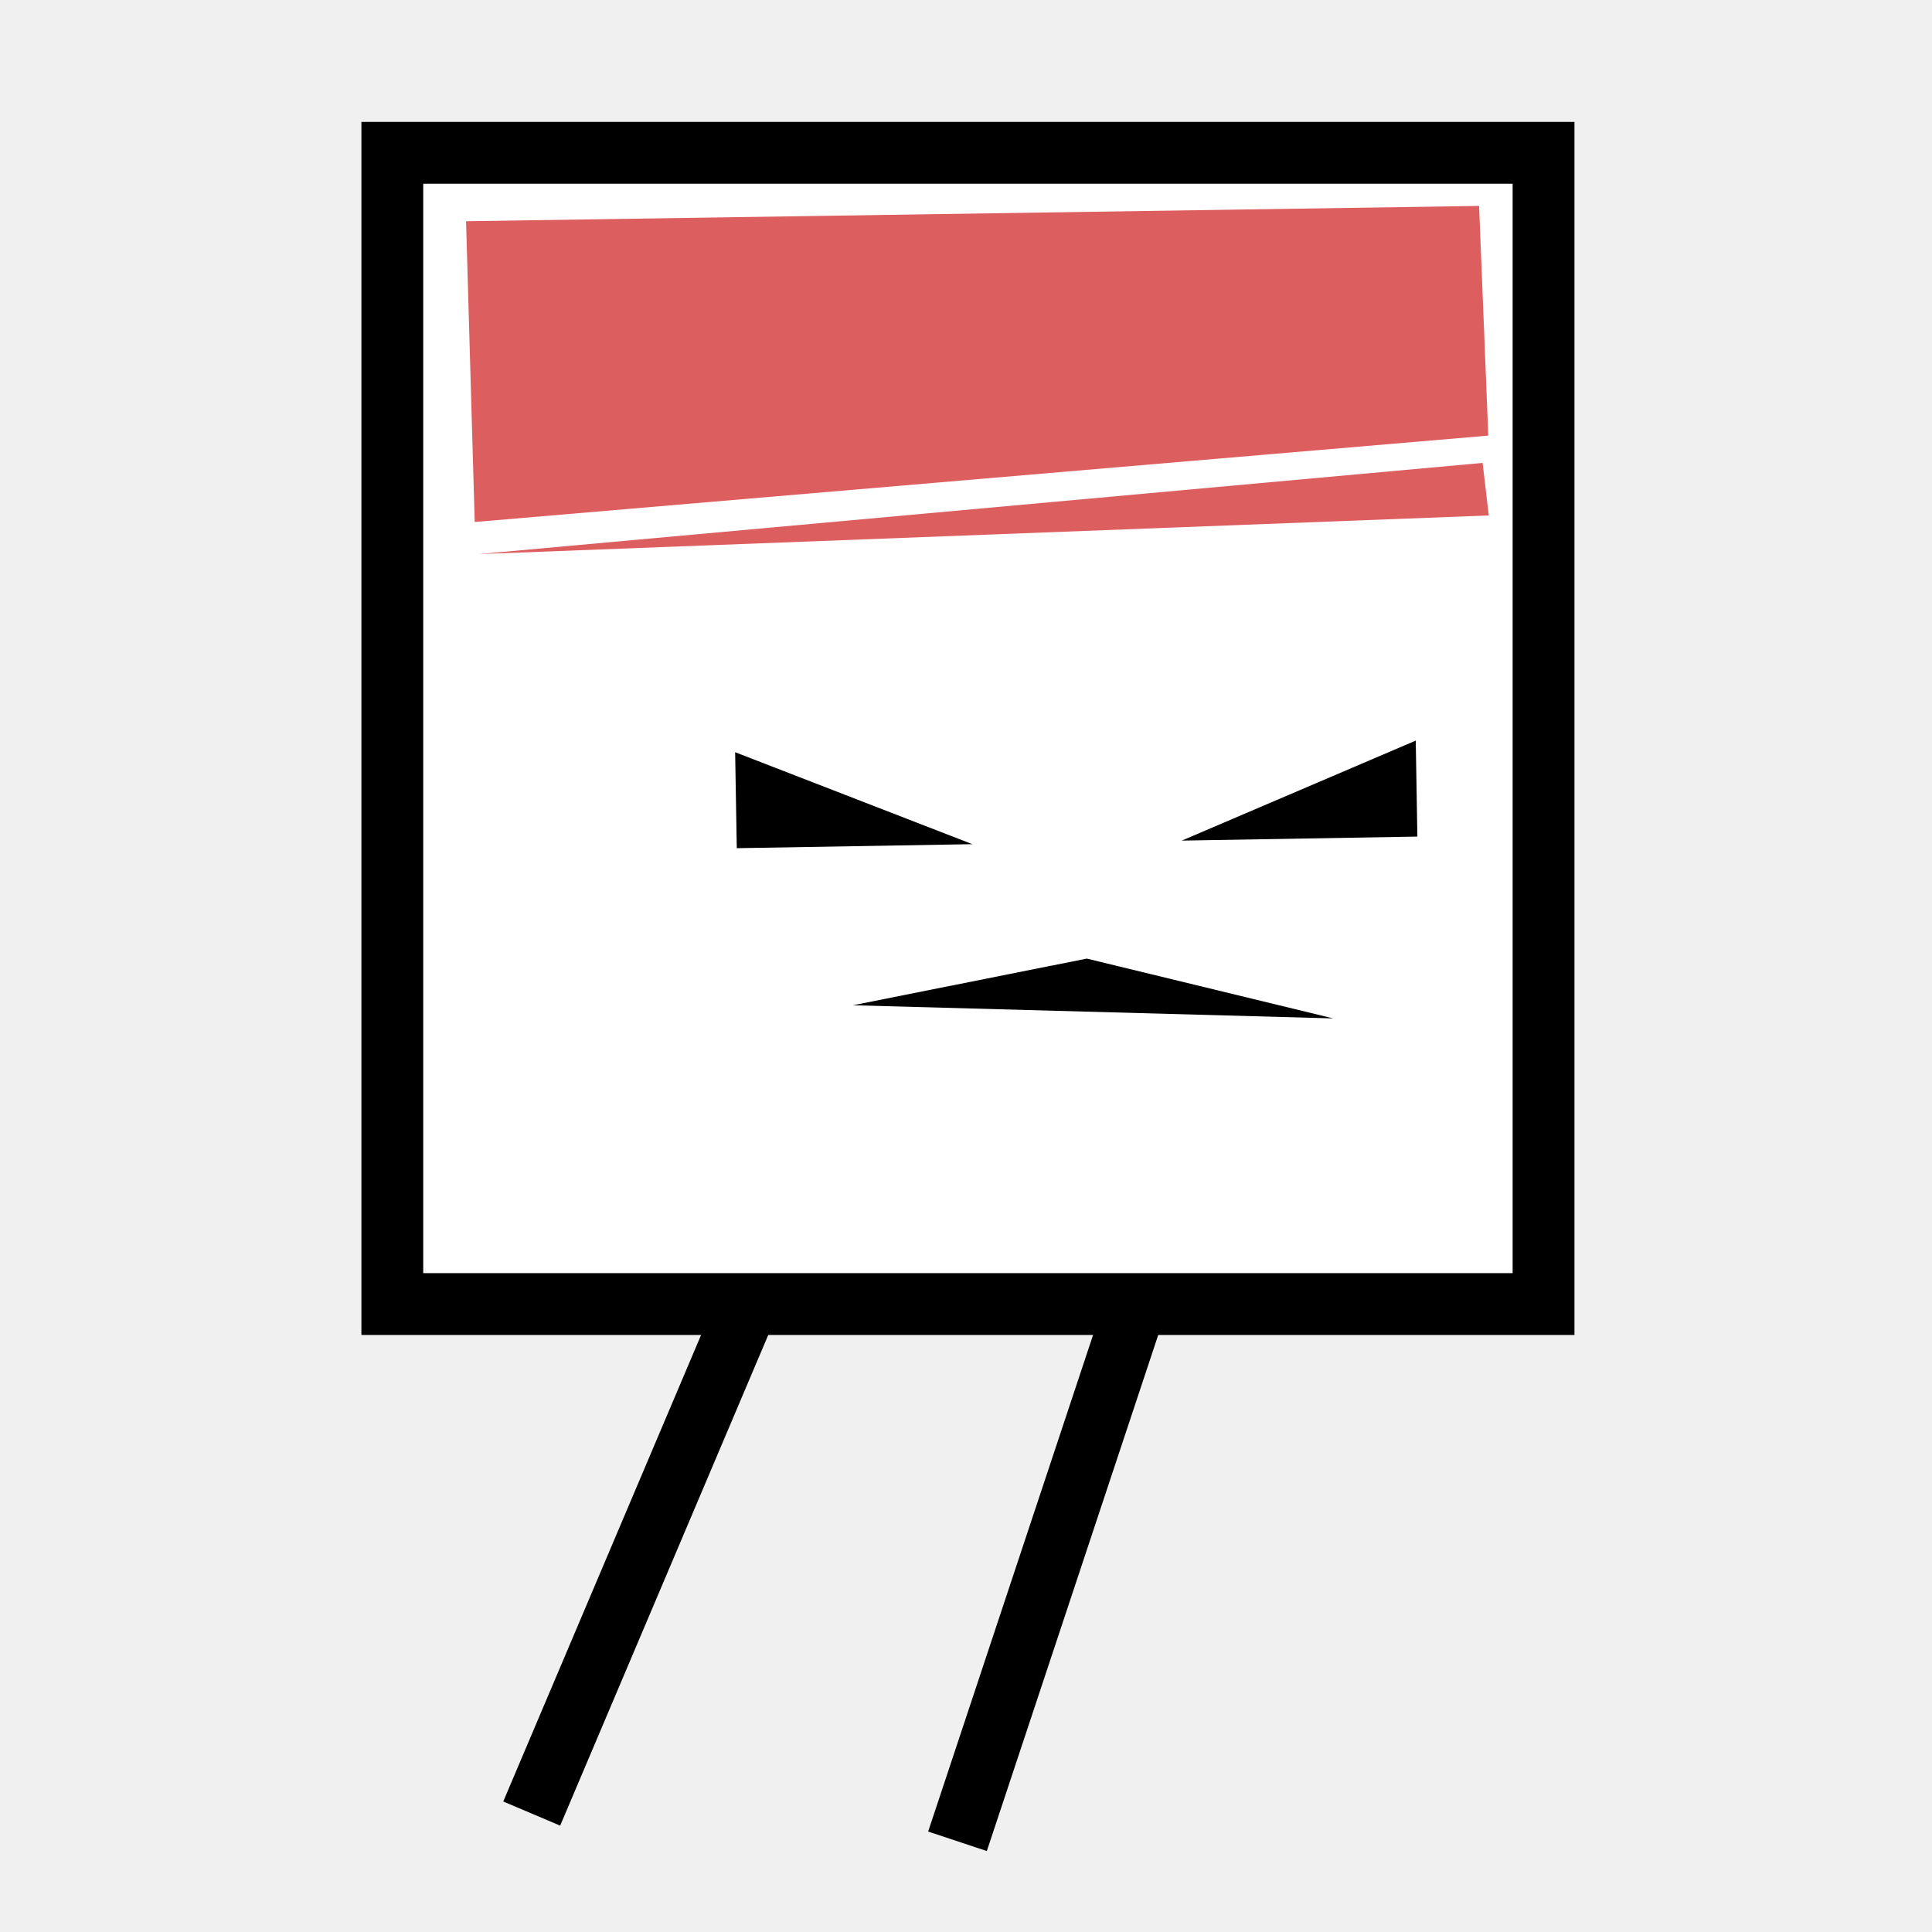
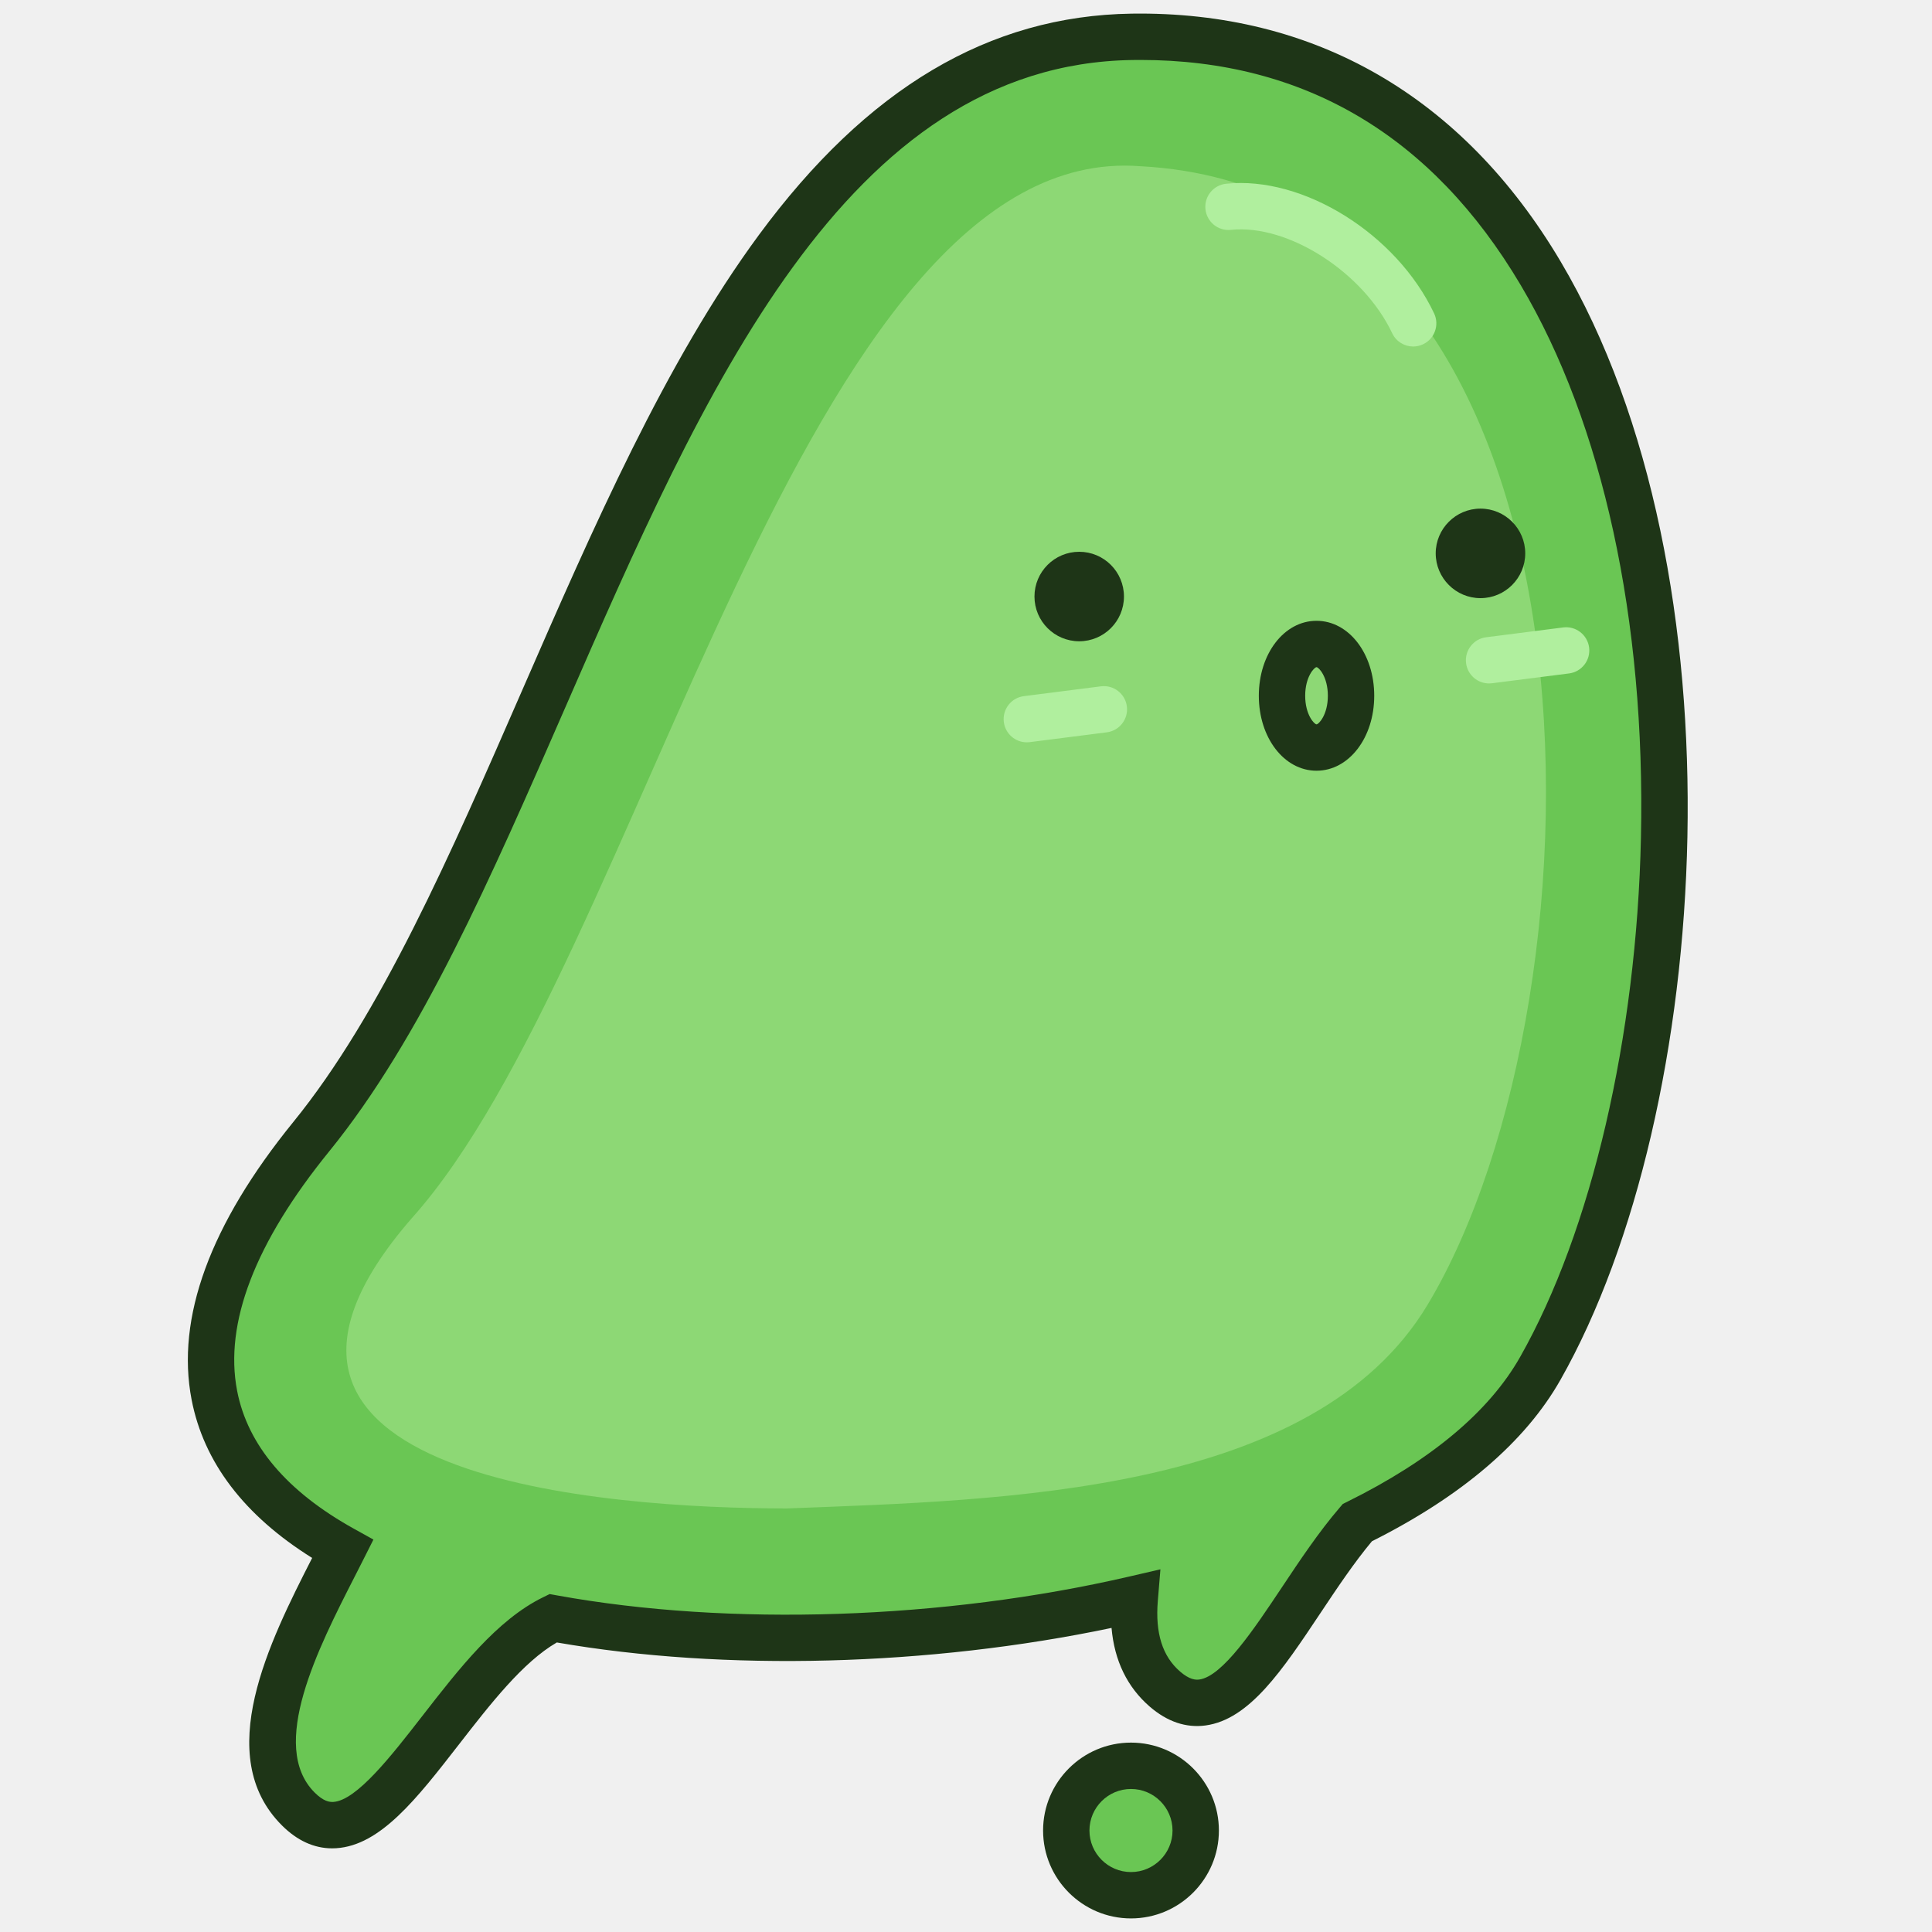
<svg xmlns="http://www.w3.org/2000/svg" version="1.1" id="Layer_1" x="0px" y="0px" viewBox="0 0 500 500" style="enable-background:new 0 0 500 500;" xml:space="preserve">
  <g>
-     <rect x="101.531" y="39.55" style="fill:#FFFFFF;" width="297.938" height="297.938" />
-     <path d="M391.469,47.55v281.938H109.531V47.55H391.469 M407.469,31.55H93.531v313.938h313.938L407.469,31.55   L407.469,31.55z" />
+     <path style="fill:#6AC654;" d="M398.623,354.145c-9.022,15.923-25.839,29.278-47.345,39.908   c-18.491,21.529-32.248,58.221-49.802,43.08c-6.7-5.806-8.576-14.092-7.816-23.293   c-48.685,11.278-104.874,13.243-150.544,4.958c-26.241,12.864-46.072,69.209-65.926,49.355   c-16.236-16.236,1.161-46.742,11.501-67.266c-37.385-20.747-49.489-55.831-8.129-106.728   c67.981-83.658,94.02-282.842,212.383-284.629C447.733,7.208,454.79,255.055,398.623,354.145z" />
+     <path style="fill:#1E3517;" d="M85.961,478.35c-4.686,0-9.06-1.999-13.014-5.953   c-18.02-18.02-3.252-47.468,7.839-69.202c-17.579-10.983-28.067-24.748-31.203-40.977   c-4.086-21.149,4.769-45.32,26.322-71.843c22.666-27.894,40.507-68.793,59.396-112.095   c18.153-41.615,36.924-84.646,61.08-117.444c27.989-38.003,59.546-56.748,96.473-57.306   c47.397-0.694,85.728,21.459,111.01,64.111c47.997,80.974,39.574,219.606-0.021,289.463   c-9.076,16.019-25.487,30.068-48.784,41.77c-4.64,5.553-9.062,12.188-13.347,18.616   c-9.837,14.759-18.333,27.504-29.707,29.056c-5.041,0.685-9.903-0.95-14.447-4.87   c-5.84-5.061-9.149-11.889-9.893-20.37c-47.149,9.89-100.081,11.31-143.559,3.762   c-8.769,5.067-17.195,15.915-25.361,26.426c-10.883,14.009-20.282,26.107-31.739,26.824   C86.656,478.339,86.308,478.35,85.961,478.35z M295.122,15.514c-0.694,0-1.388,0.005-2.087,0.016   c-74.135,1.119-111.042,85.727-146.733,167.548c-19.226,44.073-37.384,85.701-61.083,114.865   c-19.209,23.638-27.234,44.497-23.852,61.997c2.717,14.063,12.89,26.074,30.237,35.701l5.04,2.797l-2.594,5.148   c-0.721,1.432-1.477,2.912-2.252,4.432c-9.449,18.513-22.391,43.866-10.365,55.893   c2.305,2.304,3.857,2.481,4.824,2.43c6.053-0.379,15.063-11.977,23.012-22.21   c9.514-12.246,19.351-24.909,31.206-30.721l1.772-0.868l1.94,0.352c44.588,8.089,99.96,6.257,148.119-4.899   l8.01-1.855l-0.676,8.193c-0.686,8.333,1.199,14.308,5.767,18.266c2.452,2.116,4.016,2.188,4.977,2.058   c6.013-0.82,14.157-13.04,21.344-23.821c4.721-7.083,9.602-14.406,15-20.69l0.797-0.928l1.096-0.542   c21.7-10.727,36.768-23.339,44.783-37.487l0.001-0.001c18.474-32.592,30.163-82.836,31.27-134.402   c1.208-56.325-9.848-107.118-31.131-143.024C370.628,35.103,337.522,15.514,295.122,15.514z" />
  </g>
-   <line style="fill:none;stroke:#000000;stroke-width:16;stroke-miterlimit:10;" x1="314.87" y1="336.2" x2="314.87" y2="334.2" />
-   <line style="fill:none;stroke:#000000;stroke-width:16;stroke-miterlimit:10;" x1="194.92" y1="336.2" x2="194.92" y2="334.2" />
-   <polygon points="251.649,218.471 190.677,219.511 190.253,194.67 " />
-   <polygon points="305.846,217.547 366.817,216.508 366.394,191.667 " />
-   <polygon points="220.735,260.16 281.268,248.084 345.031,263.562 " />
-   <line style="fill:none;stroke:#000000;stroke-width:16;stroke-miterlimit:10;" x1="137.606" y1="469.349" x2="194.923" y2="334.195" />
-   <line style="fill:none;stroke:#000000;stroke-width:16;stroke-miterlimit:10;" x1="294.069" y1="337.204" x2="247.797" y2="476.526" />
-   <polygon style="fill:#DD5E5E;" points="120.614,57.255 382.786,53.291 385.167,112.737 122.856,135.094 " />
-   <polygon style="fill:#DD5E5E;" points="123.831,143.403 383.699,119.801 385.294,133.396 " />
+   <g>
+     <path style="fill:#8DD875;" d="M203.643,390.386c-45.784-0.011-155.986-7.357-97.085-75.101   c59.526-66.412,101.231-278.954,188.54-272.27c124.717,6.55,122.664,214.096,74.388,294.61   C340,386.8,259.385,388.216,203.643,390.386z" />
+   </g>
+   <g>
+     <path style="fill:#B0EF9E;" d="M385.363,176.874c-2.976,0-5.558-2.212-5.944-5.242   c-0.419-3.287,1.907-6.292,5.194-6.71l19.939-2.54c3.277-0.424,6.29,1.906,6.71,5.193   c0.419,3.287-1.907,6.292-5.194,6.71l-19.939,2.54C385.872,176.858,385.616,176.874,385.363,176.874z" />
+   </g>
+   <g>
+     <path style="fill:#B0EF9E;" d="M265.734,192.112c-2.976,0-5.559-2.212-5.944-5.242   c-0.419-3.287,1.907-6.292,5.194-6.71l19.938-2.54c3.277-0.418,6.291,1.906,6.71,5.194   c0.419,3.287-1.907,6.292-5.194,6.71L266.5,192.064C266.243,192.097,265.987,192.112,265.734,192.112z" />
+   </g>
+   <g>
+     <circle style="fill:#6AC654;" cx="292.7" cy="473.736" r="16.75" />
+     <path style="fill:#1E3517;" d="M292.7,496.485c-12.544,0-22.75-10.205-22.75-22.749s10.206-22.75,22.75-22.75   s22.749,10.206,22.749,22.75S305.244,496.485,292.7,496.485z M292.7,462.986c-5.928,0-10.75,4.822-10.75,10.75   c0,5.927,4.822,10.749,10.75,10.749c5.927,0,10.749-4.822,10.749-10.749C303.449,467.809,298.627,462.986,292.7,462.986   z" />
+   </g>
+   <g>
+     <path style="fill:#B0EF9E;" d="M365.728,89.677c-2.248,0-4.403-1.269-5.428-3.437   c-7.471-15.798-26.963-28.303-41.737-26.753c-3.302,0.351-6.247-2.047-6.593-5.342   c-0.345-3.296,2.047-6.248,5.343-6.593c19.928-2.092,44.096,12.963,53.835,33.558   c1.417,2.996,0.137,6.572-2.858,7.989C367.461,89.491,366.588,89.677,365.728,89.677z" />
+   </g>
+   <g>
+     <path style="fill:#1E3517;" d="M340.715,199.462c-8.373,0-14.933-8.521-14.933-19.399s6.56-19.4,14.933-19.4   c8.374,0,14.934,8.521,14.934,19.4S349.089,199.462,340.715,199.462z M340.715,172.663   c-0.56,0-2.933,2.466-2.933,7.4c0,4.933,2.373,7.399,2.933,7.399c0.56,0,2.934-2.466,2.934-7.399   C343.648,175.129,341.275,172.663,340.715,172.663z" />
+   </g>
+   <g>
+     <path style="fill:#1E3517;" d="M394.73,143.21c0,6.39-5.2,11.59-11.58,11.59c-6.39,0-11.59-5.2-11.59-11.59   c0-6.38,5.2-11.58,11.59-11.58C389.53,131.63,394.73,136.83,394.73,143.21z" />
+   </g>
+   <g>
+     <circle style="fill:#1E3517;" cx="279.3" cy="154.38" r="11.58" />
+   </g>
</svg>
